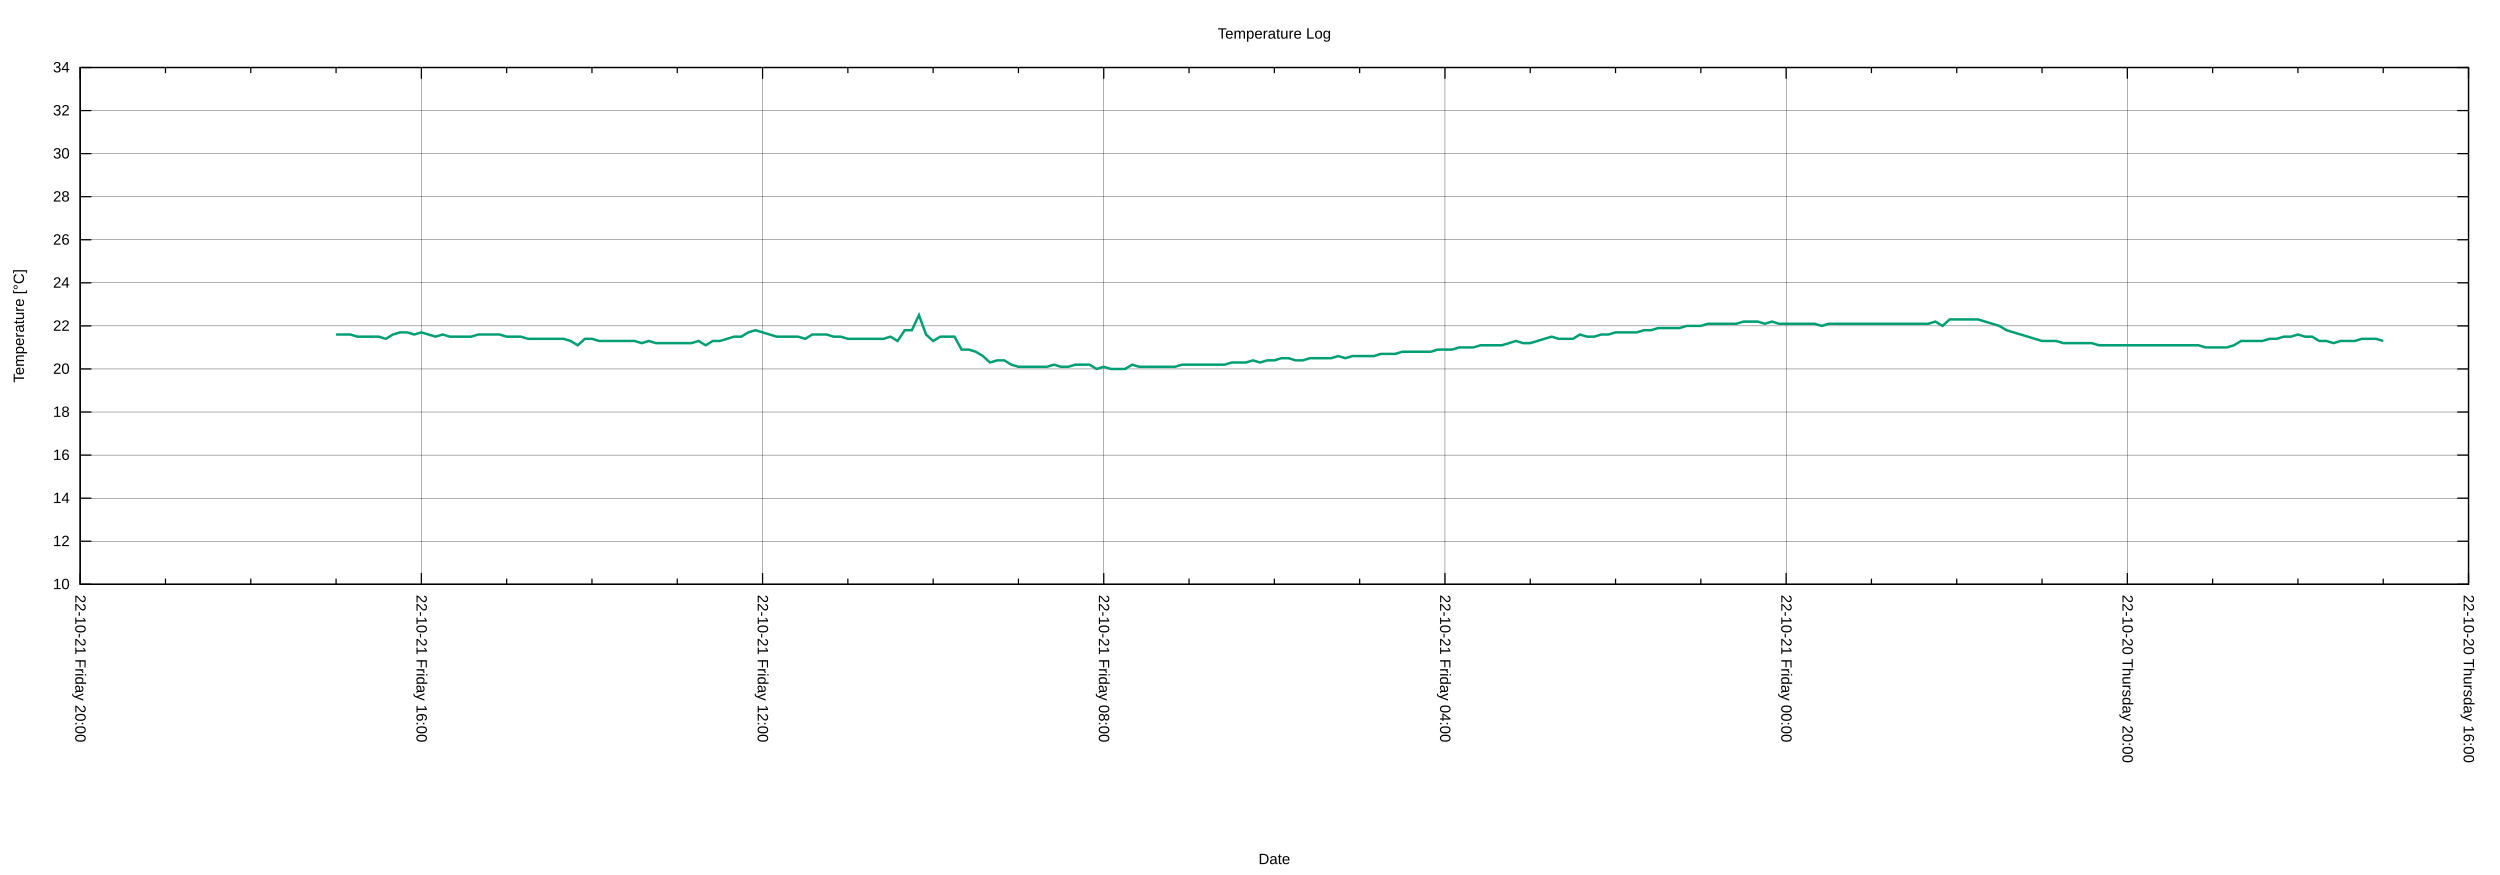
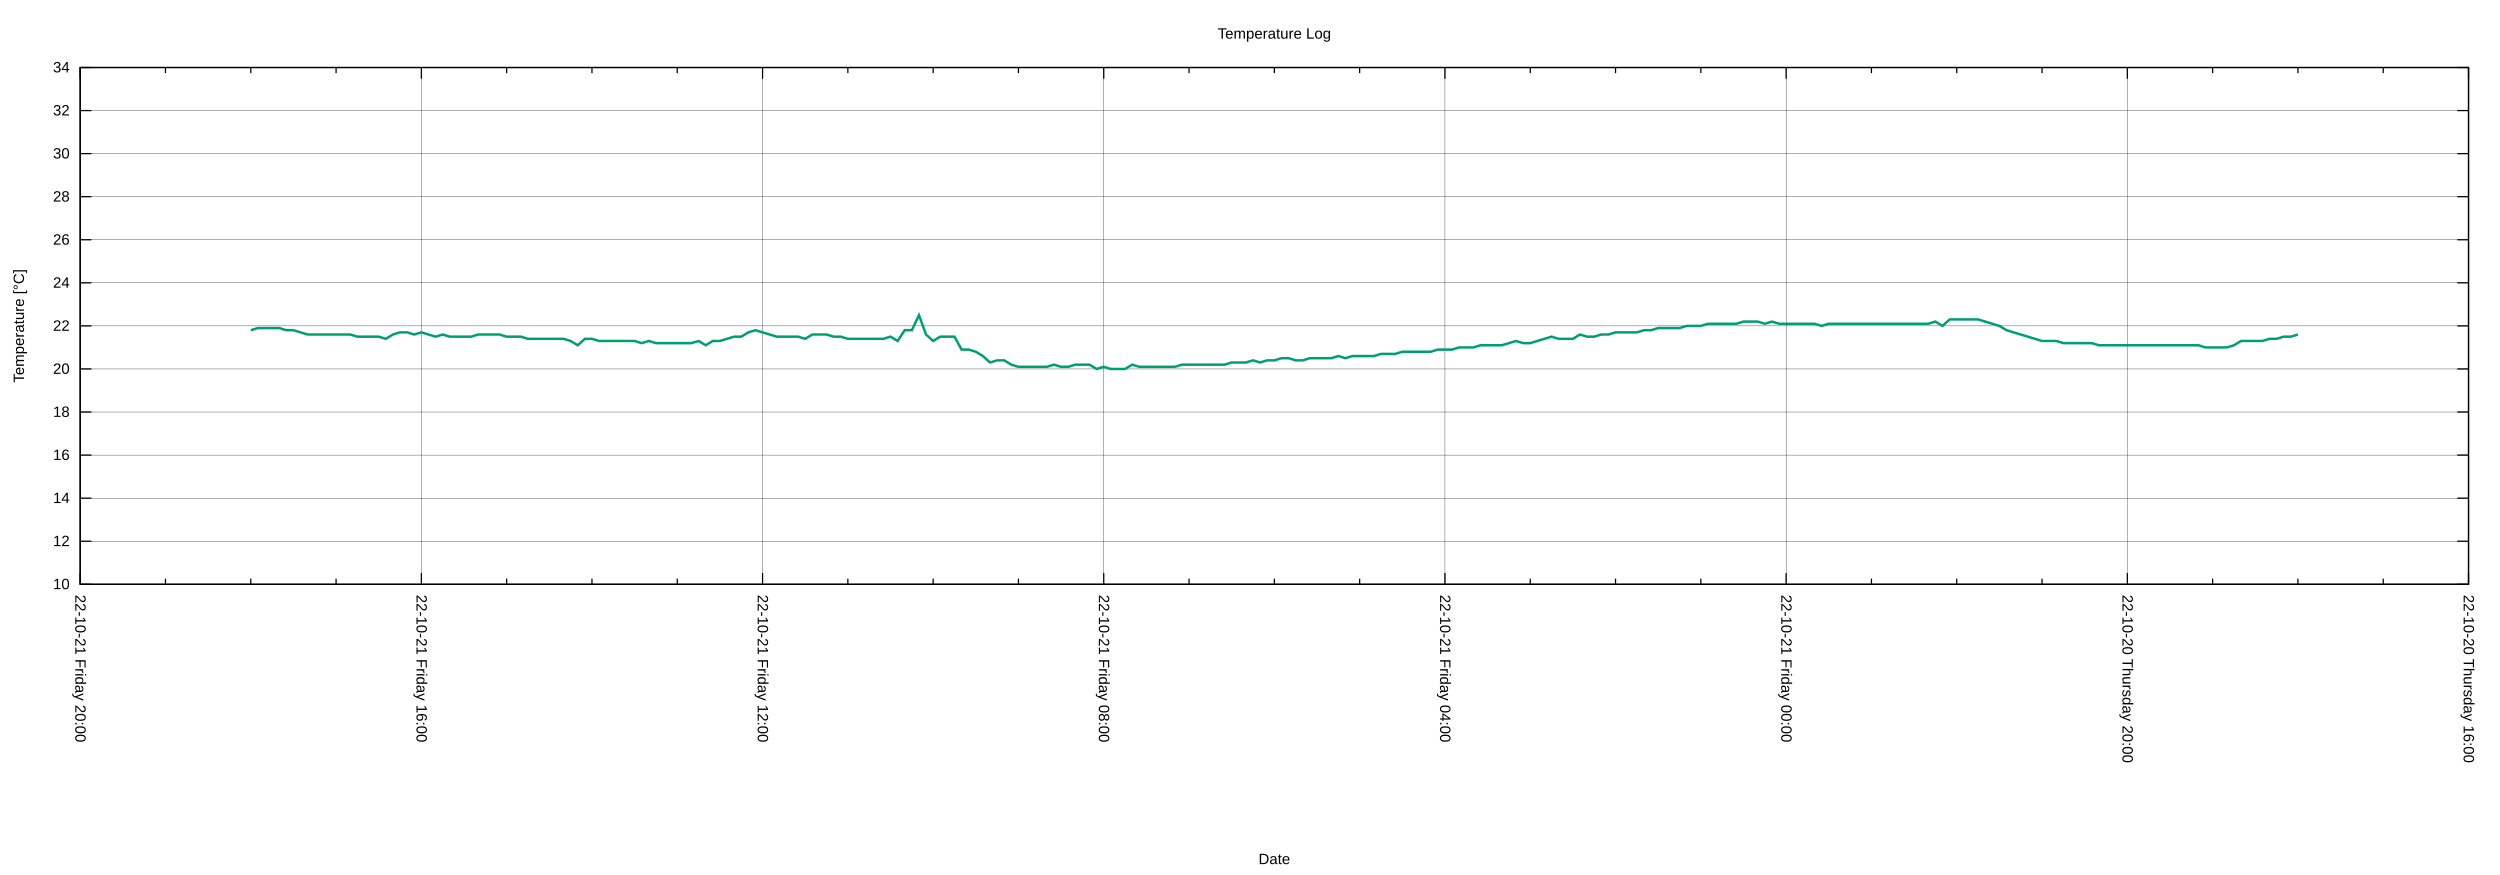
<svg xmlns="http://www.w3.org/2000/svg" xmlns:xlink="http://www.w3.org/1999/xlink" width="2000" height="700" viewBox="0 0 2000 700">
  <g id="gnuplot_canvas">
    <rect x="0" y="0" width="2000" height="700" fill="none" />
    <defs>
      <circle id="gpDot" r="0.5" stroke-width="0.5" stroke="currentColor" />
      <path id="gpPt0" stroke-width="0.222" stroke="currentColor" d="M-1,0 h2 M0,-1 v2" />
      <path id="gpPt1" stroke-width="0.222" stroke="currentColor" d="M-1,-1 L1,1 M1,-1 L-1,1" />
      <path id="gpPt2" stroke-width="0.222" stroke="currentColor" d="M-1,0 L1,0 M0,-1 L0,1 M-1,-1 L1,1 M-1,1 L1,-1" />
      <rect id="gpPt3" stroke-width="0.222" stroke="currentColor" x="-1" y="-1" width="2" height="2" />
      <rect id="gpPt4" stroke-width="0.222" stroke="currentColor" fill="currentColor" x="-1" y="-1" width="2" height="2" />
      <circle id="gpPt5" stroke-width="0.222" stroke="currentColor" cx="0" cy="0" r="1" />
      <use xlink:href="#gpPt5" id="gpPt6" fill="currentColor" stroke="none" />
      <path id="gpPt7" stroke-width="0.222" stroke="currentColor" d="M0,-1.33 L-1.33,0.67 L1.33,0.67 z" />
      <use xlink:href="#gpPt7" id="gpPt8" fill="currentColor" stroke="none" />
      <use xlink:href="#gpPt7" id="gpPt9" stroke="currentColor" transform="rotate(180)" />
      <use xlink:href="#gpPt9" id="gpPt10" fill="currentColor" stroke="none" />
      <use xlink:href="#gpPt3" id="gpPt11" stroke="currentColor" transform="rotate(45)" />
      <use xlink:href="#gpPt11" id="gpPt12" fill="currentColor" stroke="none" />
      <path id="gpPt13" stroke-width="0.222" stroke="currentColor" d="M0,1.330 L1.265,0.411 L0.782,-1.067 L-0.782,-1.076 L-1.265,0.411 z" />
      <use xlink:href="#gpPt13" id="gpPt14" fill="currentColor" stroke="none" />
      <filter id="textbox" filterUnits="objectBoundingBox" x="0" y="0" height="1" width="1">
        <feFlood flood-color="white" flood-opacity="1" result="bgnd" />
        <feComposite in="SourceGraphic" in2="bgnd" operator="atop" />
      </filter>
      <filter id="greybox" filterUnits="objectBoundingBox" x="0" y="0" height="1" width="1">
        <feFlood flood-color="lightgrey" flood-opacity="1" result="grey" />
        <feComposite in="SourceGraphic" in2="grey" operator="atop" />
      </filter>
    </defs>
    <g fill="none" color="white" stroke="currentColor" stroke-width="1.00" stroke-linecap="butt" stroke-linejoin="miter">
</g>
    <g fill="none" color="black" stroke="currentColor" stroke-width="1.00" stroke-linecap="butt" stroke-linejoin="miter">
</g>
    <g fill="none" color="black" stroke="black" stroke-width="0.25" stroke-linecap="butt" stroke-linejoin="miter">
</g>
    <g fill="none" color="black" stroke="currentColor" stroke-width="0.25" stroke-linecap="butt" stroke-linejoin="miter">
      <path stroke="black" class="gridline" d="M64.14,467.43 L1974.82,467.43  " />
    </g>
    <g fill="none" color="black" stroke="black" stroke-width="1.00" stroke-linecap="butt" stroke-linejoin="miter">
</g>
    <g fill="none" color="black" stroke="currentColor" stroke-width="1.00" stroke-linecap="butt" stroke-linejoin="miter">
      <path stroke="black" d="M64.14,467.43 L73.14,467.43 M1974.82,467.43 L1965.82,467.43  " />
      <g transform="translate(55.75,471.33)" stroke="none" fill="black" font-family="Arial" font-size="12.00" text-anchor="end">
        <text>
          <tspan font-family="Arial"> 10</tspan>
        </text>
      </g>
    </g>
    <g fill="none" color="black" stroke="currentColor" stroke-width="1.00" stroke-linecap="butt" stroke-linejoin="miter">
</g>
    <g fill="none" color="black" stroke="black" stroke-width="0.25" stroke-linecap="butt" stroke-linejoin="miter">
</g>
    <g fill="none" color="black" stroke="currentColor" stroke-width="0.25" stroke-linecap="butt" stroke-linejoin="miter">
      <path stroke="black" class="gridline" d="M64.14,432.98 L1974.82,432.98  " />
    </g>
    <g fill="none" color="black" stroke="black" stroke-width="1.00" stroke-linecap="butt" stroke-linejoin="miter">
</g>
    <g fill="none" color="black" stroke="currentColor" stroke-width="1.00" stroke-linecap="butt" stroke-linejoin="miter">
      <path stroke="black" d="M64.14,432.98 L73.14,432.98 M1974.82,432.98 L1965.82,432.98  " />
      <g transform="translate(55.75,436.88)" stroke="none" fill="black" font-family="Arial" font-size="12.00" text-anchor="end">
        <text>
          <tspan font-family="Arial"> 12</tspan>
        </text>
      </g>
    </g>
    <g fill="none" color="black" stroke="currentColor" stroke-width="1.00" stroke-linecap="butt" stroke-linejoin="miter">
</g>
    <g fill="none" color="black" stroke="black" stroke-width="0.25" stroke-linecap="butt" stroke-linejoin="miter">
</g>
    <g fill="none" color="black" stroke="currentColor" stroke-width="0.25" stroke-linecap="butt" stroke-linejoin="miter">
      <path stroke="black" class="gridline" d="M64.14,398.53 L1974.82,398.53  " />
    </g>
    <g fill="none" color="black" stroke="black" stroke-width="1.00" stroke-linecap="butt" stroke-linejoin="miter">
</g>
    <g fill="none" color="black" stroke="currentColor" stroke-width="1.00" stroke-linecap="butt" stroke-linejoin="miter">
      <path stroke="black" d="M64.14,398.53 L73.14,398.53 M1974.82,398.53 L1965.82,398.53  " />
      <g transform="translate(55.75,402.43)" stroke="none" fill="black" font-family="Arial" font-size="12.00" text-anchor="end">
        <text>
          <tspan font-family="Arial"> 14</tspan>
        </text>
      </g>
    </g>
    <g fill="none" color="black" stroke="currentColor" stroke-width="1.00" stroke-linecap="butt" stroke-linejoin="miter">
</g>
    <g fill="none" color="black" stroke="black" stroke-width="0.25" stroke-linecap="butt" stroke-linejoin="miter">
</g>
    <g fill="none" color="black" stroke="currentColor" stroke-width="0.25" stroke-linecap="butt" stroke-linejoin="miter">
      <path stroke="black" class="gridline" d="M64.14,364.07 L1974.82,364.07  " />
    </g>
    <g fill="none" color="black" stroke="black" stroke-width="1.00" stroke-linecap="butt" stroke-linejoin="miter">
</g>
    <g fill="none" color="black" stroke="currentColor" stroke-width="1.00" stroke-linecap="butt" stroke-linejoin="miter">
      <path stroke="black" d="M64.14,364.07 L73.14,364.07 M1974.82,364.07 L1965.82,364.07  " />
      <g transform="translate(55.75,367.97)" stroke="none" fill="black" font-family="Arial" font-size="12.00" text-anchor="end">
        <text>
          <tspan font-family="Arial"> 16</tspan>
        </text>
      </g>
    </g>
    <g fill="none" color="black" stroke="currentColor" stroke-width="1.00" stroke-linecap="butt" stroke-linejoin="miter">
</g>
    <g fill="none" color="black" stroke="black" stroke-width="0.25" stroke-linecap="butt" stroke-linejoin="miter">
</g>
    <g fill="none" color="black" stroke="currentColor" stroke-width="0.25" stroke-linecap="butt" stroke-linejoin="miter">
      <path stroke="black" class="gridline" d="M64.14,329.62 L1974.82,329.62  " />
    </g>
    <g fill="none" color="black" stroke="black" stroke-width="1.00" stroke-linecap="butt" stroke-linejoin="miter">
</g>
    <g fill="none" color="black" stroke="currentColor" stroke-width="1.00" stroke-linecap="butt" stroke-linejoin="miter">
      <path stroke="black" d="M64.14,329.62 L73.14,329.62 M1974.82,329.62 L1965.82,329.62  " />
      <g transform="translate(55.75,333.52)" stroke="none" fill="black" font-family="Arial" font-size="12.00" text-anchor="end">
        <text>
          <tspan font-family="Arial"> 18</tspan>
        </text>
      </g>
    </g>
    <g fill="none" color="black" stroke="currentColor" stroke-width="1.00" stroke-linecap="butt" stroke-linejoin="miter">
</g>
    <g fill="none" color="black" stroke="black" stroke-width="0.25" stroke-linecap="butt" stroke-linejoin="miter">
</g>
    <g fill="none" color="black" stroke="currentColor" stroke-width="0.25" stroke-linecap="butt" stroke-linejoin="miter">
      <path stroke="black" class="gridline" d="M64.14,295.17 L1974.82,295.17  " />
    </g>
    <g fill="none" color="black" stroke="black" stroke-width="1.00" stroke-linecap="butt" stroke-linejoin="miter">
</g>
    <g fill="none" color="black" stroke="currentColor" stroke-width="1.00" stroke-linecap="butt" stroke-linejoin="miter">
      <path stroke="black" d="M64.14,295.17 L73.14,295.17 M1974.82,295.17 L1965.82,295.17  " />
      <g transform="translate(55.75,299.07)" stroke="none" fill="black" font-family="Arial" font-size="12.00" text-anchor="end">
        <text>
          <tspan font-family="Arial"> 20</tspan>
        </text>
      </g>
    </g>
    <g fill="none" color="black" stroke="currentColor" stroke-width="1.00" stroke-linecap="butt" stroke-linejoin="miter">
</g>
    <g fill="none" color="black" stroke="black" stroke-width="0.25" stroke-linecap="butt" stroke-linejoin="miter">
</g>
    <g fill="none" color="black" stroke="currentColor" stroke-width="0.25" stroke-linecap="butt" stroke-linejoin="miter">
      <path stroke="black" class="gridline" d="M64.14,260.72 L1974.82,260.72  " />
    </g>
    <g fill="none" color="black" stroke="black" stroke-width="1.00" stroke-linecap="butt" stroke-linejoin="miter">
</g>
    <g fill="none" color="black" stroke="currentColor" stroke-width="1.00" stroke-linecap="butt" stroke-linejoin="miter">
      <path stroke="black" d="M64.14,260.72 L73.14,260.72 M1974.82,260.72 L1965.82,260.72  " />
      <g transform="translate(55.75,264.62)" stroke="none" fill="black" font-family="Arial" font-size="12.00" text-anchor="end">
        <text>
          <tspan font-family="Arial"> 22</tspan>
        </text>
      </g>
    </g>
    <g fill="none" color="black" stroke="currentColor" stroke-width="1.00" stroke-linecap="butt" stroke-linejoin="miter">
</g>
    <g fill="none" color="black" stroke="black" stroke-width="0.25" stroke-linecap="butt" stroke-linejoin="miter">
</g>
    <g fill="none" color="black" stroke="currentColor" stroke-width="0.25" stroke-linecap="butt" stroke-linejoin="miter">
      <path stroke="black" class="gridline" d="M64.14,226.27 L1974.82,226.27  " />
    </g>
    <g fill="none" color="black" stroke="black" stroke-width="1.00" stroke-linecap="butt" stroke-linejoin="miter">
</g>
    <g fill="none" color="black" stroke="currentColor" stroke-width="1.00" stroke-linecap="butt" stroke-linejoin="miter">
      <path stroke="black" d="M64.14,226.27 L73.14,226.27 M1974.82,226.27 L1965.82,226.27  " />
      <g transform="translate(55.75,230.17)" stroke="none" fill="black" font-family="Arial" font-size="12.00" text-anchor="end">
        <text>
          <tspan font-family="Arial"> 24</tspan>
        </text>
      </g>
    </g>
    <g fill="none" color="black" stroke="currentColor" stroke-width="1.00" stroke-linecap="butt" stroke-linejoin="miter">
</g>
    <g fill="none" color="black" stroke="black" stroke-width="0.25" stroke-linecap="butt" stroke-linejoin="miter">
</g>
    <g fill="none" color="black" stroke="currentColor" stroke-width="0.25" stroke-linecap="butt" stroke-linejoin="miter">
      <path stroke="black" class="gridline" d="M64.14,191.82 L1974.82,191.82  " />
    </g>
    <g fill="none" color="black" stroke="black" stroke-width="1.00" stroke-linecap="butt" stroke-linejoin="miter">
</g>
    <g fill="none" color="black" stroke="currentColor" stroke-width="1.00" stroke-linecap="butt" stroke-linejoin="miter">
      <path stroke="black" d="M64.14,191.82 L73.14,191.82 M1974.82,191.82 L1965.82,191.82  " />
      <g transform="translate(55.75,195.72)" stroke="none" fill="black" font-family="Arial" font-size="12.00" text-anchor="end">
        <text>
          <tspan font-family="Arial"> 26</tspan>
        </text>
      </g>
    </g>
    <g fill="none" color="black" stroke="currentColor" stroke-width="1.00" stroke-linecap="butt" stroke-linejoin="miter">
</g>
    <g fill="none" color="black" stroke="black" stroke-width="0.25" stroke-linecap="butt" stroke-linejoin="miter">
</g>
    <g fill="none" color="black" stroke="currentColor" stroke-width="0.25" stroke-linecap="butt" stroke-linejoin="miter">
      <path stroke="black" class="gridline" d="M64.14,157.36 L1974.82,157.36  " />
    </g>
    <g fill="none" color="black" stroke="black" stroke-width="1.00" stroke-linecap="butt" stroke-linejoin="miter">
</g>
    <g fill="none" color="black" stroke="currentColor" stroke-width="1.00" stroke-linecap="butt" stroke-linejoin="miter">
      <path stroke="black" d="M64.14,157.36 L73.14,157.36 M1974.82,157.36 L1965.82,157.36  " />
      <g transform="translate(55.75,161.26)" stroke="none" fill="black" font-family="Arial" font-size="12.00" text-anchor="end">
        <text>
          <tspan font-family="Arial"> 28</tspan>
        </text>
      </g>
    </g>
    <g fill="none" color="black" stroke="currentColor" stroke-width="1.00" stroke-linecap="butt" stroke-linejoin="miter">
</g>
    <g fill="none" color="black" stroke="black" stroke-width="0.25" stroke-linecap="butt" stroke-linejoin="miter">
</g>
    <g fill="none" color="black" stroke="currentColor" stroke-width="0.25" stroke-linecap="butt" stroke-linejoin="miter">
      <path stroke="black" class="gridline" d="M64.14,122.91 L1974.82,122.91  " />
    </g>
    <g fill="none" color="black" stroke="black" stroke-width="1.00" stroke-linecap="butt" stroke-linejoin="miter">
</g>
    <g fill="none" color="black" stroke="currentColor" stroke-width="1.00" stroke-linecap="butt" stroke-linejoin="miter">
      <path stroke="black" d="M64.14,122.91 L73.14,122.91 M1974.82,122.91 L1965.82,122.91  " />
      <g transform="translate(55.75,126.81)" stroke="none" fill="black" font-family="Arial" font-size="12.00" text-anchor="end">
        <text>
          <tspan font-family="Arial"> 30</tspan>
        </text>
      </g>
    </g>
    <g fill="none" color="black" stroke="currentColor" stroke-width="1.00" stroke-linecap="butt" stroke-linejoin="miter">
</g>
    <g fill="none" color="black" stroke="black" stroke-width="0.25" stroke-linecap="butt" stroke-linejoin="miter">
</g>
    <g fill="none" color="black" stroke="currentColor" stroke-width="0.25" stroke-linecap="butt" stroke-linejoin="miter">
      <path stroke="black" class="gridline" d="M64.14,88.46 L1974.82,88.46  " />
    </g>
    <g fill="none" color="black" stroke="black" stroke-width="1.00" stroke-linecap="butt" stroke-linejoin="miter">
</g>
    <g fill="none" color="black" stroke="currentColor" stroke-width="1.00" stroke-linecap="butt" stroke-linejoin="miter">
      <path stroke="black" d="M64.14,88.46 L73.14,88.46 M1974.82,88.46 L1965.82,88.46  " />
      <g transform="translate(55.75,92.36)" stroke="none" fill="black" font-family="Arial" font-size="12.00" text-anchor="end">
        <text>
          <tspan font-family="Arial"> 32</tspan>
        </text>
      </g>
    </g>
    <g fill="none" color="black" stroke="currentColor" stroke-width="1.00" stroke-linecap="butt" stroke-linejoin="miter">
</g>
    <g fill="none" color="black" stroke="black" stroke-width="0.25" stroke-linecap="butt" stroke-linejoin="miter">
</g>
    <g fill="none" color="black" stroke="currentColor" stroke-width="0.25" stroke-linecap="butt" stroke-linejoin="miter">
      <path stroke="black" class="gridline" d="M64.14,54.01 L1974.82,54.01  " />
    </g>
    <g fill="none" color="black" stroke="black" stroke-width="1.00" stroke-linecap="butt" stroke-linejoin="miter">
</g>
    <g fill="none" color="black" stroke="currentColor" stroke-width="1.00" stroke-linecap="butt" stroke-linejoin="miter">
      <path stroke="black" d="M64.14,54.01 L73.14,54.01 M1974.82,54.01 L1965.82,54.01  " />
      <g transform="translate(55.75,57.91)" stroke="none" fill="black" font-family="Arial" font-size="12.00" text-anchor="end">
        <text>
          <tspan font-family="Arial"> 34</tspan>
        </text>
      </g>
    </g>
    <g fill="none" color="black" stroke="currentColor" stroke-width="1.00" stroke-linecap="butt" stroke-linejoin="miter">
</g>
    <g fill="none" color="black" stroke="black" stroke-width="0.25" stroke-linecap="butt" stroke-linejoin="miter">
</g>
    <g fill="none" color="black" stroke="currentColor" stroke-width="0.25" stroke-linecap="butt" stroke-linejoin="miter">
      <path stroke="black" class="gridline" d="M1974.82,467.43 L1974.82,54.01  " />
    </g>
    <g fill="none" color="black" stroke="black" stroke-width="1.00" stroke-linecap="butt" stroke-linejoin="miter">
</g>
    <g fill="none" color="black" stroke="currentColor" stroke-width="1.00" stroke-linecap="butt" stroke-linejoin="miter">
      <path stroke="black" d="M1974.82,467.43 L1974.82,458.43 M1974.82,54.01 L1974.82,63.01  " />
      <g transform="translate(1970.92,475.82) rotate(90)" stroke="none" fill="black" font-family="Arial" font-size="12.00" text-anchor="start">
        <text>
          <tspan font-family="Arial">22-10-20 Thursday 16:00</tspan>
        </text>
      </g>
    </g>
    <g fill="none" color="black" stroke="currentColor" stroke-width="1.00" stroke-linecap="butt" stroke-linejoin="miter">
      <path stroke="black" d="M1906.58,467.43 L1906.58,462.93 M1906.58,54.01 L1906.58,58.51 M1838.34,467.43 L1838.34,462.93 M1838.34,54.01 L1838.34,58.51   M1770.10,467.43 L1770.10,462.93 M1770.10,54.01 L1770.10,58.51  " />
    </g>
    <g fill="none" color="black" stroke="black" stroke-width="0.25" stroke-linecap="butt" stroke-linejoin="miter">
</g>
    <g fill="none" color="black" stroke="currentColor" stroke-width="0.25" stroke-linecap="butt" stroke-linejoin="miter">
      <path stroke="black" class="gridline" d="M1701.87,467.43 L1701.87,54.01  " />
    </g>
    <g fill="none" color="black" stroke="black" stroke-width="1.00" stroke-linecap="butt" stroke-linejoin="miter">
</g>
    <g fill="none" color="black" stroke="currentColor" stroke-width="1.00" stroke-linecap="butt" stroke-linejoin="miter">
      <path stroke="black" d="M1701.87,467.43 L1701.87,458.43 M1701.87,54.01 L1701.87,63.01  " />
      <g transform="translate(1697.97,475.82) rotate(90)" stroke="none" fill="black" font-family="Arial" font-size="12.00" text-anchor="start">
        <text>
          <tspan font-family="Arial">22-10-20 Thursday 20:00</tspan>
        </text>
      </g>
    </g>
    <g fill="none" color="black" stroke="currentColor" stroke-width="1.00" stroke-linecap="butt" stroke-linejoin="miter">
      <path stroke="black" d="M1633.63,467.43 L1633.63,462.93 M1633.63,54.01 L1633.63,58.51 M1565.39,467.43 L1565.39,462.93 M1565.39,54.01 L1565.39,58.51   M1497.15,467.43 L1497.15,462.93 M1497.15,54.01 L1497.15,58.51  " />
    </g>
    <g fill="none" color="black" stroke="black" stroke-width="0.25" stroke-linecap="butt" stroke-linejoin="miter">
</g>
    <g fill="none" color="black" stroke="currentColor" stroke-width="0.25" stroke-linecap="butt" stroke-linejoin="miter">
      <path stroke="black" class="gridline" d="M1428.91,467.43 L1428.91,54.01  " />
    </g>
    <g fill="none" color="black" stroke="black" stroke-width="1.00" stroke-linecap="butt" stroke-linejoin="miter">
</g>
    <g fill="none" color="black" stroke="currentColor" stroke-width="1.00" stroke-linecap="butt" stroke-linejoin="miter">
      <path stroke="black" d="M1428.91,467.43 L1428.91,458.43 M1428.91,54.01 L1428.91,63.01  " />
      <g transform="translate(1425.01,475.82) rotate(90)" stroke="none" fill="black" font-family="Arial" font-size="12.00" text-anchor="start">
        <text>
          <tspan font-family="Arial">22-10-21 Friday 00:00</tspan>
        </text>
      </g>
    </g>
    <g fill="none" color="black" stroke="currentColor" stroke-width="1.00" stroke-linecap="butt" stroke-linejoin="miter">
      <path stroke="black" d="M1360.67,467.43 L1360.67,462.93 M1360.67,54.01 L1360.67,58.51 M1292.43,467.43 L1292.43,462.93 M1292.43,54.01 L1292.43,58.51   M1224.20,467.43 L1224.20,462.93 M1224.20,54.01 L1224.20,58.51  " />
    </g>
    <g fill="none" color="black" stroke="black" stroke-width="0.25" stroke-linecap="butt" stroke-linejoin="miter">
</g>
    <g fill="none" color="black" stroke="currentColor" stroke-width="0.25" stroke-linecap="butt" stroke-linejoin="miter">
      <path stroke="black" class="gridline" d="M1155.96,467.43 L1155.96,54.01  " />
    </g>
    <g fill="none" color="black" stroke="black" stroke-width="1.00" stroke-linecap="butt" stroke-linejoin="miter">
</g>
    <g fill="none" color="black" stroke="currentColor" stroke-width="1.00" stroke-linecap="butt" stroke-linejoin="miter">
      <path stroke="black" d="M1155.96,467.43 L1155.96,458.43 M1155.96,54.01 L1155.96,63.01  " />
      <g transform="translate(1152.06,475.82) rotate(90)" stroke="none" fill="black" font-family="Arial" font-size="12.00" text-anchor="start">
        <text>
          <tspan font-family="Arial">22-10-21 Friday 04:00</tspan>
        </text>
      </g>
    </g>
    <g fill="none" color="black" stroke="currentColor" stroke-width="1.00" stroke-linecap="butt" stroke-linejoin="miter">
      <path stroke="black" d="M1087.72,467.43 L1087.72,462.93 M1087.72,54.01 L1087.72,58.51 M1019.48,467.43 L1019.48,462.93 M1019.48,54.01 L1019.48,58.51   M951.24,467.43 L951.24,462.93 M951.24,54.01 L951.24,58.51  " />
    </g>
    <g fill="none" color="black" stroke="black" stroke-width="0.25" stroke-linecap="butt" stroke-linejoin="miter">
</g>
    <g fill="none" color="black" stroke="currentColor" stroke-width="0.25" stroke-linecap="butt" stroke-linejoin="miter">
      <path stroke="black" class="gridline" d="M883.00,467.43 L883.00,54.01  " />
    </g>
    <g fill="none" color="black" stroke="black" stroke-width="1.00" stroke-linecap="butt" stroke-linejoin="miter">
</g>
    <g fill="none" color="black" stroke="currentColor" stroke-width="1.00" stroke-linecap="butt" stroke-linejoin="miter">
      <path stroke="black" d="M883.00,467.43 L883.00,458.43 M883.00,54.01 L883.00,63.01  " />
      <g transform="translate(879.10,475.82) rotate(90)" stroke="none" fill="black" font-family="Arial" font-size="12.00" text-anchor="start">
        <text>
          <tspan font-family="Arial">22-10-21 Friday 08:00</tspan>
        </text>
      </g>
    </g>
    <g fill="none" color="black" stroke="currentColor" stroke-width="1.00" stroke-linecap="butt" stroke-linejoin="miter">
      <path stroke="black" d="M814.76,467.43 L814.76,462.93 M814.76,54.01 L814.76,58.51 M746.53,467.43 L746.53,462.93 M746.53,54.01 L746.53,58.51   M678.29,467.43 L678.29,462.93 M678.29,54.01 L678.29,58.51  " />
    </g>
    <g fill="none" color="black" stroke="black" stroke-width="0.25" stroke-linecap="butt" stroke-linejoin="miter">
</g>
    <g fill="none" color="black" stroke="currentColor" stroke-width="0.25" stroke-linecap="butt" stroke-linejoin="miter">
      <path stroke="black" class="gridline" d="M610.05,467.43 L610.05,54.01  " />
    </g>
    <g fill="none" color="black" stroke="black" stroke-width="1.00" stroke-linecap="butt" stroke-linejoin="miter">
</g>
    <g fill="none" color="black" stroke="currentColor" stroke-width="1.00" stroke-linecap="butt" stroke-linejoin="miter">
      <path stroke="black" d="M610.05,467.43 L610.05,458.43 M610.05,54.01 L610.05,63.01  " />
      <g transform="translate(606.15,475.82) rotate(90)" stroke="none" fill="black" font-family="Arial" font-size="12.00" text-anchor="start">
        <text>
          <tspan font-family="Arial">22-10-21 Friday 12:00</tspan>
        </text>
      </g>
    </g>
    <g fill="none" color="black" stroke="currentColor" stroke-width="1.00" stroke-linecap="butt" stroke-linejoin="miter">
      <path stroke="black" d="M541.81,467.43 L541.81,462.93 M541.81,54.01 L541.81,58.51 M473.57,467.43 L473.57,462.93 M473.57,54.01 L473.57,58.51   M405.33,467.43 L405.33,462.93 M405.33,54.01 L405.33,58.51  " />
    </g>
    <g fill="none" color="black" stroke="black" stroke-width="0.25" stroke-linecap="butt" stroke-linejoin="miter">
</g>
    <g fill="none" color="black" stroke="currentColor" stroke-width="0.25" stroke-linecap="butt" stroke-linejoin="miter">
      <path stroke="black" class="gridline" d="M337.09,467.43 L337.09,54.01  " />
    </g>
    <g fill="none" color="black" stroke="black" stroke-width="1.00" stroke-linecap="butt" stroke-linejoin="miter">
</g>
    <g fill="none" color="black" stroke="currentColor" stroke-width="1.00" stroke-linecap="butt" stroke-linejoin="miter">
      <path stroke="black" d="M337.09,467.43 L337.09,458.43 M337.09,54.01 L337.09,63.01  " />
      <g transform="translate(333.19,475.82) rotate(90)" stroke="none" fill="black" font-family="Arial" font-size="12.00" text-anchor="start">
        <text>
          <tspan font-family="Arial">22-10-21 Friday 16:00</tspan>
        </text>
      </g>
    </g>
    <g fill="none" color="black" stroke="currentColor" stroke-width="1.00" stroke-linecap="butt" stroke-linejoin="miter">
      <path stroke="black" d="M268.86,467.43 L268.86,462.93 M268.86,54.01 L268.86,58.51 M200.62,467.43 L200.62,462.93 M200.62,54.01 L200.62,58.51   M132.38,467.43 L132.38,462.93 M132.38,54.01 L132.38,58.51  " />
    </g>
    <g fill="none" color="black" stroke="black" stroke-width="0.25" stroke-linecap="butt" stroke-linejoin="miter">
</g>
    <g fill="none" color="black" stroke="currentColor" stroke-width="0.25" stroke-linecap="butt" stroke-linejoin="miter">
      <path stroke="black" class="gridline" d="M64.14,467.43 L64.14,54.01  " />
    </g>
    <g fill="none" color="black" stroke="black" stroke-width="1.00" stroke-linecap="butt" stroke-linejoin="miter">
</g>
    <g fill="none" color="black" stroke="currentColor" stroke-width="1.00" stroke-linecap="butt" stroke-linejoin="miter">
      <path stroke="black" d="M64.14,467.43 L64.14,458.43 M64.14,54.01 L64.14,63.01  " />
      <g transform="translate(60.24,475.82) rotate(90)" stroke="none" fill="black" font-family="Arial" font-size="12.00" text-anchor="start">
        <text>
          <tspan font-family="Arial">22-10-21 Friday 20:00</tspan>
        </text>
      </g>
    </g>
    <g fill="none" color="black" stroke="currentColor" stroke-width="1.00" stroke-linecap="butt" stroke-linejoin="miter">
</g>
    <g fill="none" color="black" stroke="currentColor" stroke-width="1.00" stroke-linecap="butt" stroke-linejoin="miter">
      <path stroke="black" d="M64.14,54.01 L64.14,467.43 L1974.82,467.43 L1974.82,54.01 L64.14,54.01 Z  " />
    </g>
    <g fill="none" color="black" stroke="currentColor" stroke-width="1.00" stroke-linecap="butt" stroke-linejoin="miter">
      <g transform="translate(19.18,260.72) rotate(270)" stroke="none" fill="black" font-family="Arial" font-size="12.00" text-anchor="middle">
        <text>
          <tspan font-family="Arial">Temperature [°C]</tspan>
        </text>
      </g>
    </g>
    <g fill="none" color="black" stroke="currentColor" stroke-width="1.00" stroke-linecap="butt" stroke-linejoin="miter">
      <g transform="translate(1019.48,691.30)" stroke="none" fill="black" font-family="Arial" font-size="12.00" text-anchor="middle">
        <text>
          <tspan font-family="Arial">Date</tspan>
        </text>
      </g>
    </g>
    <g fill="none" color="black" stroke="currentColor" stroke-width="1.00" stroke-linecap="butt" stroke-linejoin="miter">
</g>
    <g id="gnuplot_plot_1">
      <g fill="none" color="white" stroke="currentColor" stroke-width="2.00" stroke-linecap="butt" stroke-linejoin="miter">
</g>
      <g fill="none" color="black" stroke="currentColor" stroke-width="2.00" stroke-linecap="butt" stroke-linejoin="miter">
-         <path stroke="rgb(  0, 158, 115)" d="M268.86,267.61 L274.54,267.61 L280.23,267.61 L285.92,269.33 L291.60,269.33 L297.29,269.33 L302.98,269.33 L308.66,271.06   L314.35,267.61 L320.03,265.89 L325.72,265.89 L331.41,267.61 L337.09,265.89 L342.78,267.61 L348.47,269.33 L354.15,267.61   L359.84,269.33 L365.53,269.33 L371.21,269.33 L376.90,269.33 L382.59,267.61 L388.27,267.61 L393.96,267.61 L399.65,267.61   L405.33,269.33 L411.02,269.33 L416.71,269.33 L422.39,271.06 L428.08,271.06 L433.77,271.06 L439.45,271.06 L445.14,271.06   L450.83,271.06 L456.51,272.78 L462.20,276.22 L467.88,271.06 L473.57,271.06 L479.26,272.78 L484.94,272.78 L490.63,272.78   L496.32,272.78 L502.00,272.78 L507.69,272.78 L513.38,274.50 L519.06,272.78 L524.75,274.50 L530.44,274.50 L536.12,274.50   L541.81,274.50 L547.50,274.50 L553.18,274.50 L558.87,272.78 L564.56,276.22 L570.24,272.78 L575.93,272.78 L581.62,271.06   L587.30,269.33 L592.99,269.33 L598.68,265.89 L604.36,264.17 L610.05,265.89 L615.74,267.61 L621.42,269.33 L627.11,269.33   L632.79,269.33 L638.48,269.33 L644.17,271.06 L649.85,267.61 L655.54,267.61 L661.23,267.61 L666.91,269.33 L672.60,269.33   L678.29,271.06 L683.97,271.06 L689.66,271.06 L695.35,271.06 L701.03,271.06 L706.72,271.06 L712.41,269.33 L718.09,272.78   L723.78,264.17 L729.47,264.17 L735.15,252.11 L740.84,267.61 L746.53,272.78 L752.21,269.33 L757.90,269.33 L763.59,269.33   L769.27,279.67 L774.96,279.67 L780.65,281.39 L786.33,284.84 L792.02,290.00 L797.70,288.28 L803.39,288.28 L809.08,291.73   L814.76,293.45 L820.45,293.45 L826.14,293.45 L831.82,293.45 L837.51,293.45 L843.20,291.73 L848.88,293.45 L854.57,293.45   L860.26,291.73 L865.94,291.73 L871.63,291.73 L877.32,295.17 L883.00,293.45 L888.69,295.17 L894.38,295.17 L900.06,295.17   L905.75,291.73 L911.44,293.45 L917.12,293.45 L922.81,293.45 L928.50,293.45 L934.18,293.45 L939.87,293.45 L945.55,291.73   L951.24,291.73 L956.93,291.73 L962.61,291.73 L968.30,291.73 L973.99,291.73 L979.67,291.73 L985.36,290.00 L991.05,290.00   L996.73,290.00 L1002.42,288.28 L1008.11,290.00 L1013.79,288.28 L1019.48,288.28 L1025.17,286.56 L1030.85,286.56 L1036.54,288.28   L1042.23,288.28 L1047.91,286.56 L1053.60,286.56 L1059.29,286.56 L1064.97,286.56 L1070.66,284.84 L1076.35,286.56 L1082.03,284.84   L1087.72,284.84 L1093.41,284.84 L1099.09,284.84 L1104.78,283.11 L1110.46,283.11 L1116.15,283.11 L1121.84,281.39 L1127.52,281.39   L1133.21,281.39 L1138.90,281.39 L1144.58,281.39 L1150.27,279.67 L1155.96,279.67 L1161.64,279.67 L1167.33,277.95 L1173.02,277.95   L1178.70,277.95 L1184.39,276.22 L1190.08,276.22 L1195.76,276.22 L1201.45,276.22 L1207.14,274.50 L1212.82,272.78 L1218.51,274.50   L1224.20,274.50 L1229.88,272.78 L1235.57,271.06 L1241.26,269.33 L1246.94,271.06 L1252.63,271.06 L1258.32,271.06 L1264.00,267.61   L1269.69,269.33 L1275.37,269.33 L1281.06,267.61 L1286.75,267.61 L1292.43,265.89 L1298.12,265.89 L1303.81,265.89 L1309.49,265.89   L1315.18,264.17 L1320.87,264.17 L1326.55,262.44 L1332.24,262.44 L1337.93,262.44 L1343.61,262.44 L1349.30,260.72 L1354.99,260.72   L1360.67,260.72 L1366.36,259.00 L1372.05,259.00 L1377.73,259.00 L1383.42,259.00 L1389.11,259.00 L1394.79,257.27 L1400.48,257.27   L1406.17,257.27 L1411.85,259.00 L1417.54,257.27 L1423.22,259.00 L1428.91,259.00 L1434.60,259.00 L1440.28,259.00 L1445.97,259.00   L1451.66,259.00 L1457.34,260.72 L1463.03,259.00 L1468.72,259.00 L1474.40,259.00 L1480.09,259.00 L1485.78,259.00 L1491.46,259.00   L1497.15,259.00 L1502.84,259.00 L1508.52,259.00 L1514.21,259.00 L1519.90,259.00 L1525.58,259.00 L1531.27,259.00 L1536.96,259.00   L1542.64,259.00 L1548.33,257.27 L1554.02,260.72 L1559.70,255.55 L1565.39,255.55 L1571.08,255.55 L1576.76,255.55 L1582.45,255.55   L1588.13,257.27 L1593.82,259.00 L1599.51,260.72 L1605.19,264.17 L1610.88,265.89 L1616.57,267.61 L1622.25,269.33 L1627.94,271.06   L1633.63,272.78 L1639.31,272.78 L1645.00,272.78 L1650.69,274.50 L1656.37,274.50 L1662.06,274.50 L1667.75,274.50 L1673.43,274.50   L1679.12,276.22 L1684.81,276.22 L1690.49,276.22 L1696.18,276.22 L1701.87,276.22 L1707.55,276.22 L1713.24,276.22 L1718.93,276.22   L1724.61,276.22 L1730.30,276.22 L1735.99,276.22 L1741.67,276.22 L1747.36,276.22 L1753.04,276.22 L1758.73,276.22 L1764.42,277.95   L1770.10,277.95 L1775.79,277.95 L1781.48,277.95 L1787.16,276.22 L1792.85,272.78 L1798.54,272.78 L1804.22,272.78 L1809.91,272.78   L1815.60,271.06 L1821.28,271.06 L1826.97,269.33 L1832.66,269.33 L1838.34,267.61 L1844.03,269.33 L1849.72,269.33 L1855.40,272.78   L1861.09,272.78 L1866.78,274.50 L1872.46,272.78 L1878.15,272.78 L1883.84,272.78 L1889.52,271.06 L1895.21,271.06 L1900.89,271.06   L1906.58,272.78  " />
+         <path stroke="rgb(  0, 158, 115)" d="M200.62,264.17 L206.30,262.44 L211.99,262.44 L217.68,262.44 L223.36,262.44 L229.05,264.17 L234.74,264.17 L240.42,265.89   L246.11,267.61 L251.80,267.61 L257.48,267.61 L263.17,267.61 L268.86,267.61 L274.54,267.61 L280.23,267.61 L285.92,269.33   L291.60,269.33 L297.29,269.33 L302.98,269.33 L308.66,271.06 L314.35,267.61 L320.03,265.89 L325.72,265.89 L331.41,267.61   L337.09,265.89 L342.78,267.61 L348.47,269.33 L354.15,267.61 L359.84,269.33 L365.53,269.33 L371.21,269.33 L376.90,269.33   L382.59,267.61 L388.27,267.61 L393.96,267.61 L399.65,267.61 L405.33,269.33 L411.02,269.33 L416.71,269.33 L422.39,271.06   L428.08,271.06 L433.77,271.06 L439.45,271.06 L445.14,271.06 L450.83,271.06 L456.51,272.78 L462.20,276.22 L467.88,271.06   L473.57,271.06 L479.26,272.78 L484.94,272.78 L490.63,272.78 L496.32,272.78 L502.00,272.78 L507.69,272.78 L513.38,274.50   L519.06,272.78 L524.75,274.50 L530.44,274.50 L536.12,274.50 L541.81,274.50 L547.50,274.50 L553.18,274.50 L558.87,272.78   L564.56,276.22 L570.24,272.78 L575.93,272.78 L581.62,271.06 L587.30,269.33 L592.99,269.33 L598.68,265.89 L604.36,264.17   L610.05,265.89 L615.74,267.61 L621.42,269.33 L627.11,269.33 L632.79,269.33 L638.48,269.33 L644.17,271.06 L649.85,267.61   L655.54,267.61 L661.23,267.61 L666.91,269.33 L672.60,269.33 L678.29,271.06 L683.97,271.06 L689.66,271.06 L695.35,271.06   L701.03,271.06 L706.72,271.06 L712.41,269.33 L718.09,272.78 L723.78,264.17 L729.47,264.17 L735.15,252.11 L740.84,267.61   L746.53,272.78 L752.21,269.33 L757.90,269.33 L763.59,269.33 L769.27,279.67 L774.96,279.67 L780.65,281.39 L786.33,284.84   L792.02,290.00 L797.70,288.28 L803.39,288.28 L809.08,291.73 L814.76,293.45 L820.45,293.45 L826.14,293.45 L831.82,293.45   L837.51,293.45 L843.20,291.73 L848.88,293.45 L854.57,293.45 L860.26,291.73 L865.94,291.73 L871.63,291.73 L877.32,295.17   L883.00,293.45 L888.69,295.17 L894.38,295.17 L900.06,295.17 L905.75,291.73 L911.44,293.45 L917.12,293.45 L922.81,293.45   L928.50,293.45 L934.18,293.45 L939.87,293.45 L945.55,291.73 L951.24,291.73 L956.93,291.73 L962.61,291.73 L968.30,291.73   L973.99,291.73 L979.67,291.73 L985.36,290.00 L991.05,290.00 L996.73,290.00 L1002.42,288.28 L1008.11,290.00 L1013.79,288.28   L1019.48,288.28 L1025.17,286.56 L1030.85,286.56 L1036.54,288.28 L1042.23,288.28 L1047.91,286.56 L1053.60,286.56 L1059.29,286.56   L1064.97,286.56 L1070.66,284.84 L1076.35,286.56 L1082.03,284.84 L1087.72,284.84 L1093.41,284.84 L1099.09,284.84 L1104.78,283.11   L1110.46,283.11 L1116.15,283.11 L1121.84,281.39 L1127.52,281.39 L1133.21,281.39 L1138.90,281.39 L1144.58,281.39 L1150.27,279.67   L1155.96,279.67 L1161.64,279.67 L1167.33,277.95 L1173.02,277.95 L1178.70,277.95 L1184.39,276.22 L1190.08,276.22 L1195.76,276.22   L1201.45,276.22 L1207.14,274.50 L1212.82,272.78 L1218.51,274.50 L1224.20,274.50 L1229.88,272.78 L1235.57,271.06 L1241.26,269.33   L1246.94,271.06 L1252.63,271.06 L1258.32,271.06 L1264.00,267.61 L1269.69,269.33 L1275.37,269.33 L1281.06,267.61 L1286.75,267.61   L1292.43,265.89 L1298.12,265.89 L1303.81,265.89 L1309.49,265.89 L1315.18,264.17 L1320.87,264.17 L1326.55,262.44 L1332.24,262.44   L1337.93,262.44 L1343.61,262.44 L1349.30,260.72 L1354.99,260.72 L1360.67,260.72 L1366.36,259.00 L1372.05,259.00 L1377.73,259.00   L1383.42,259.00 L1389.11,259.00 L1394.79,257.27 L1400.48,257.27 L1406.17,257.27 L1411.85,259.00 L1417.54,257.27 L1423.22,259.00   L1428.91,259.00 L1434.60,259.00 L1440.28,259.00 L1445.97,259.00 L1451.66,259.00 L1457.34,260.72 L1463.03,259.00 L1468.72,259.00   L1474.40,259.00 L1480.09,259.00 L1485.78,259.00 L1491.46,259.00 L1497.15,259.00 L1502.84,259.00 L1508.52,259.00 L1514.21,259.00   L1519.90,259.00 L1525.58,259.00 L1531.27,259.00 L1536.96,259.00 L1542.64,259.00 L1548.33,257.27 L1554.02,260.72 L1559.70,255.55   L1565.39,255.55 L1571.08,255.55 L1576.76,255.55 L1582.45,255.55 L1588.13,257.27 L1593.82,259.00 L1599.51,260.72 L1605.19,264.17   L1610.88,265.89 L1616.57,267.61 L1622.25,269.33 L1627.94,271.06 L1633.63,272.78 L1639.31,272.78 L1645.00,272.78 L1650.69,274.50   L1656.37,274.50 L1662.06,274.50 L1667.75,274.50 L1673.43,274.50 L1679.12,276.22 L1684.81,276.22 L1690.49,276.22 L1696.18,276.22   L1701.87,276.22 L1707.55,276.22 L1713.24,276.22 L1718.93,276.22 L1724.61,276.22 L1730.30,276.22 L1735.99,276.22 L1741.67,276.22   L1747.36,276.22 L1753.04,276.22 L1758.73,276.22 L1764.42,277.95 L1770.10,277.95 L1775.79,277.95 L1781.48,277.95 L1787.16,276.22   L1792.85,272.78 L1798.54,272.78 L1804.22,272.78 L1809.91,272.78 L1815.60,271.06 L1821.28,271.06 L1826.97,269.33 L1832.66,269.33   L1838.34,267.61  " />
      </g>
    </g>
    <g fill="none" color="black" stroke="currentColor" stroke-width="2.00" stroke-linecap="butt" stroke-linejoin="miter">
</g>
    <g fill="none" color="black" stroke="black" stroke-width="1.00" stroke-linecap="butt" stroke-linejoin="miter">
</g>
    <g fill="none" color="black" stroke="currentColor" stroke-width="1.00" stroke-linecap="butt" stroke-linejoin="miter">
      <path stroke="black" d="M64.14,54.01 L64.14,467.43 L1974.82,467.43 L1974.82,54.01 L64.14,54.01 Z  " />
    </g>
    <g fill="none" color="black" stroke="currentColor" stroke-width="1.00" stroke-linecap="butt" stroke-linejoin="miter">
      <g transform="translate(1019.48,30.91)" stroke="none" fill="black" font-family="Arial" font-size="12.00" text-anchor="middle">
        <text>
          <tspan font-family="Arial">Temperature Log</tspan>
        </text>
      </g>
    </g>
    <g fill="none" color="black" stroke="currentColor" stroke-width="1.00" stroke-linecap="butt" stroke-linejoin="miter">
</g>
  </g>
</svg>
